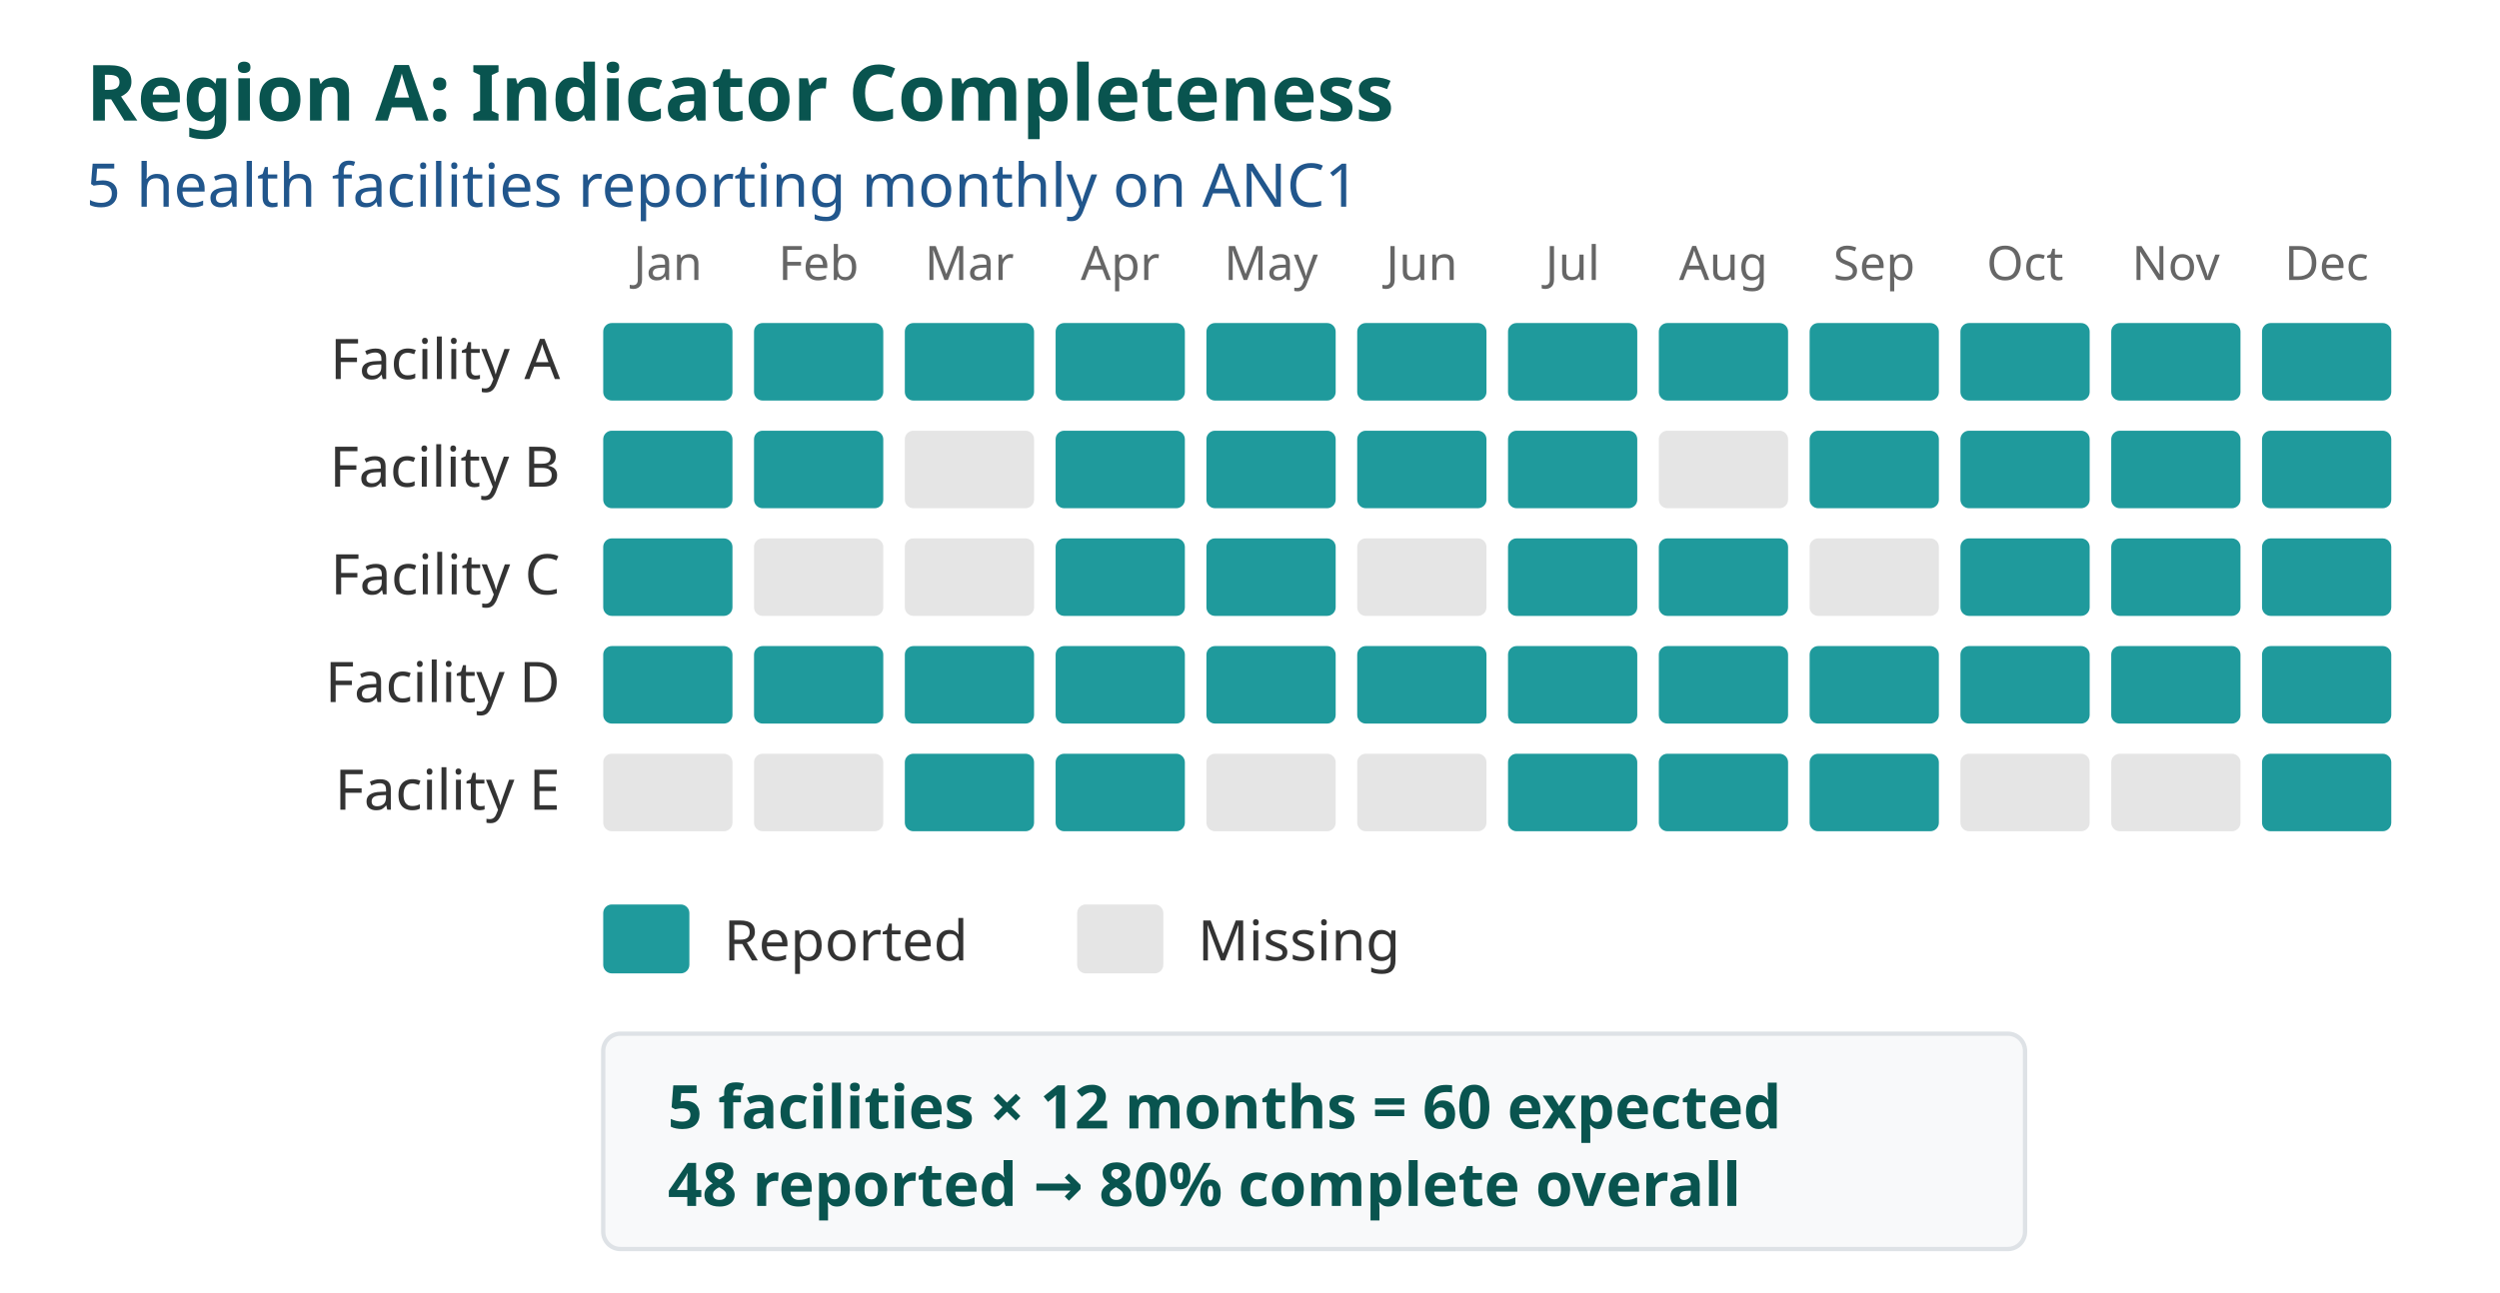
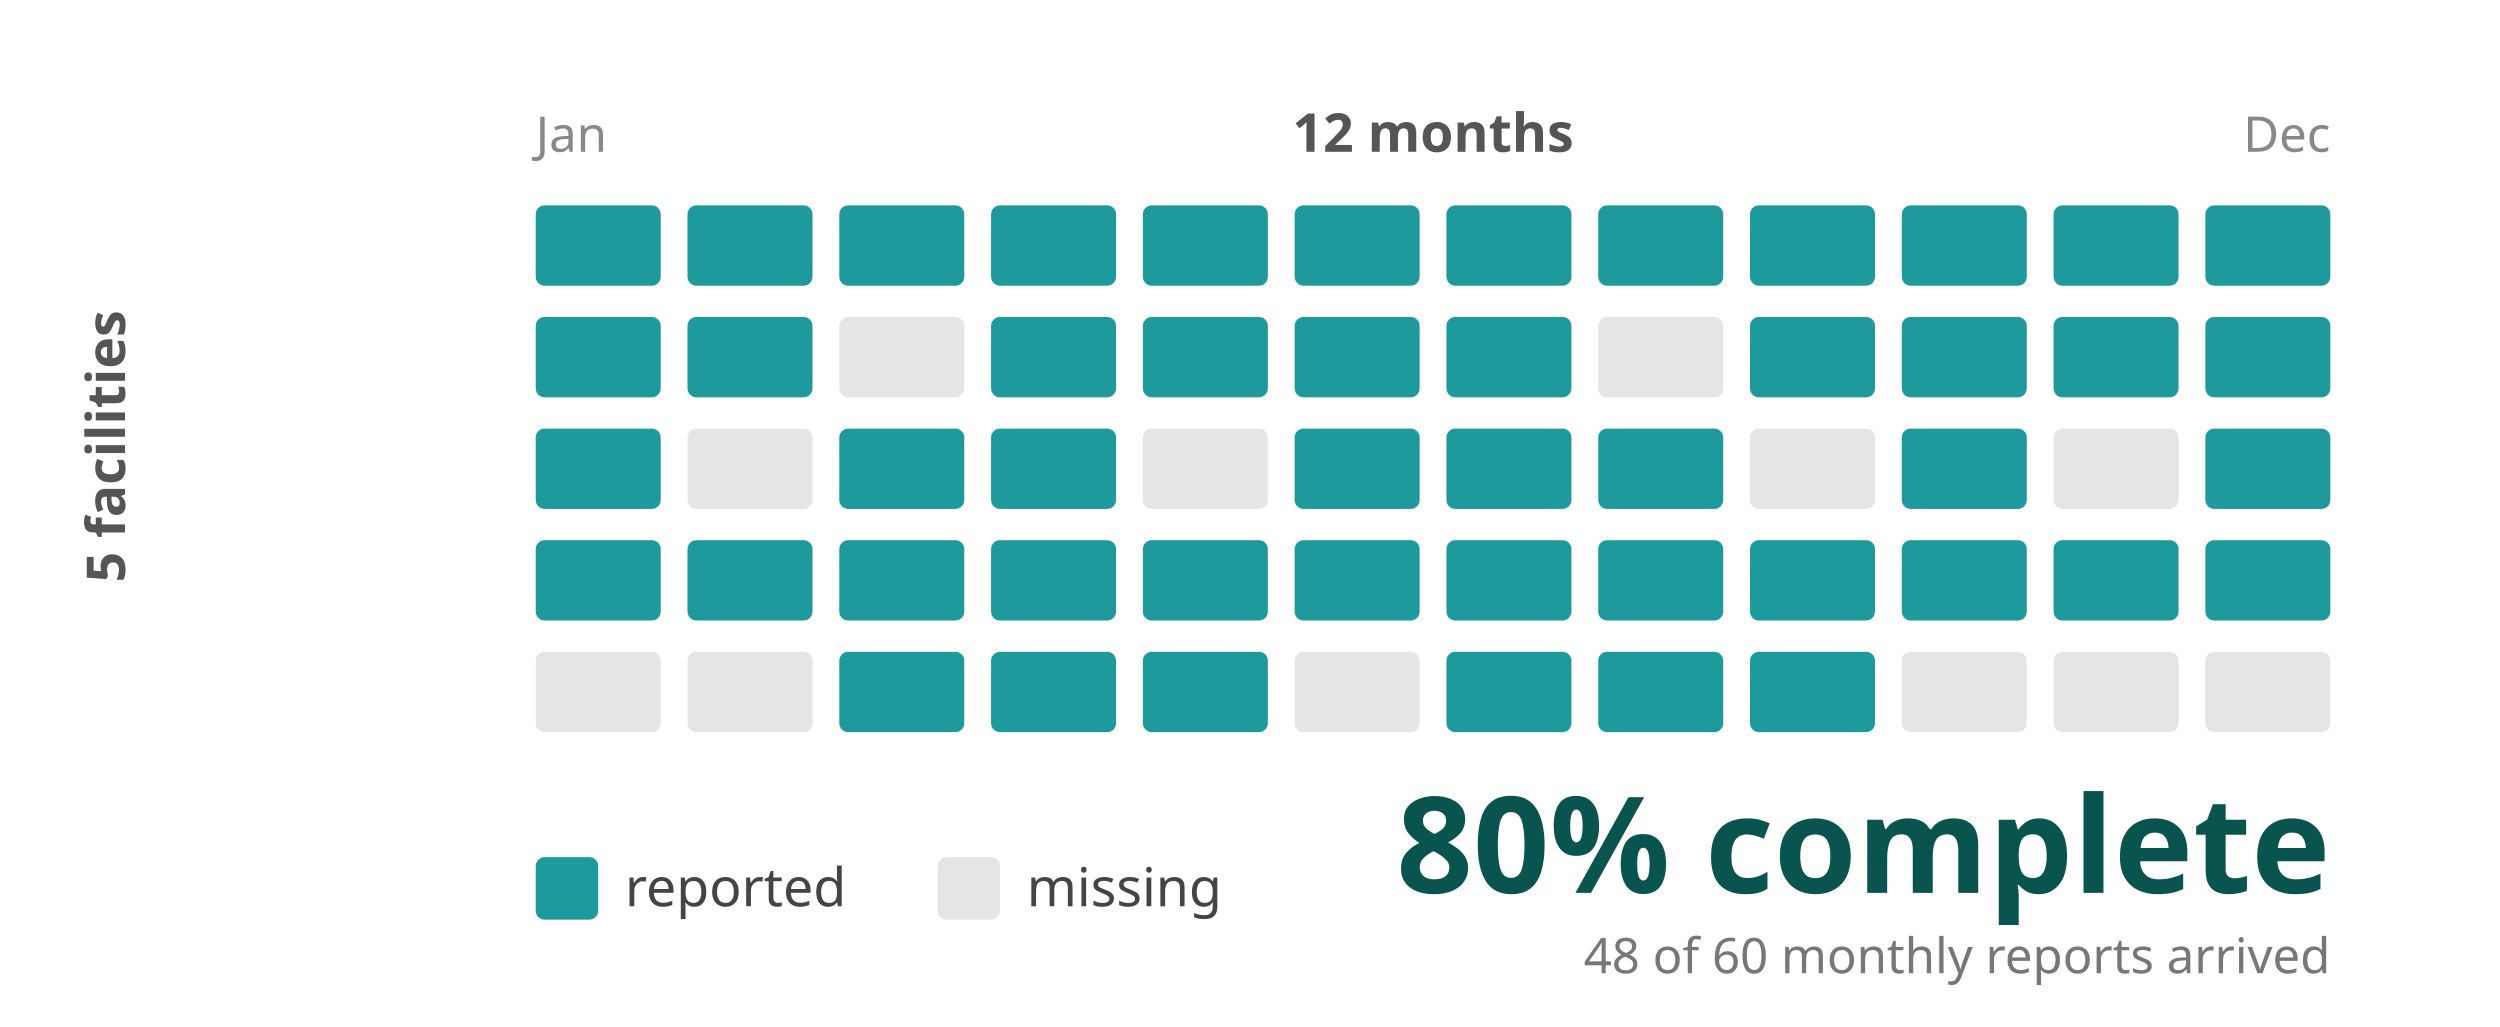
- <svg xmlns="http://www.w3.org/2000/svg" viewBox="0 0 580 300">
+ <svg xmlns="http://www.w3.org/2000/svg" viewBox="0 0 560 230" font-family="'Poppins', sans-serif">
  <defs>
    <style>
-       .title { font-family: 'Poppins', sans-serif; font-size: 18px; font-weight: 700; fill: #09544F; }
-       .subtitle { font-family: 'Poppins', sans-serif; font-size: 14px; fill: #21568C; }
-       .facility-label { font-family: 'Poppins', sans-serif; font-size: 13px; fill: #333; text-anchor: end; }
-       .month-label { font-family: 'Poppins', sans-serif; font-size: 11px; fill: #666; text-anchor: middle; }
      .cell-reported { fill: #1F9A9C; }
      .cell-missing { fill: #E5E5E5; }
-       .legend-text { font-family: 'Poppins', sans-serif; font-size: 13px; fill: #333; }
-       .stat-text { font-family: 'Poppins', sans-serif; font-size: 14px; fill: #09544F; font-weight: 600; }
+       .axis { font-size: 12px; font-weight: 600; fill: #555; }
+       .tick { font-size: 11px; fill: #888; }
+       .legend { font-size: 12px; fill: #444; }
+       .big { font-size: 30px; font-weight: 700; fill: #09544F; }
+       .small { font-size: 11px; fill: #777; }
    </style>
  </defs>
-   <text class="title" x="20" y="28">Region A: Indicator Completeness</text>
-   <text class="subtitle" x="20" y="48">5 health facilities reporting monthly on ANC1</text>
-   <text class="month-label" x="155" y="65">Jan</text>
-   <text class="month-label" x="190" y="65">Feb</text>
-   <text class="month-label" x="225" y="65">Mar</text>
-   <text class="month-label" x="260" y="65">Apr</text>
-   <text class="month-label" x="295" y="65">May</text>
-   <text class="month-label" x="330" y="65">Jun</text>
-   <text class="month-label" x="365" y="65">Jul</text>
-   <text class="month-label" x="400" y="65">Aug</text>
-   <text class="month-label" x="435" y="65">Sep</text>
-   <text class="month-label" x="470" y="65">Oct</text>
-   <text class="month-label" x="505" y="65">Nov</text>
-   <text class="month-label" x="540" y="65">Dec</text>
-   <text class="facility-label" x="130" y="88">Facility A</text>
-   <rect class="cell-reported" x="140" y="75" width="30" height="18" rx="2" />
-   <rect class="cell-reported" x="175" y="75" width="30" height="18" rx="2" />
-   <rect class="cell-reported" x="210" y="75" width="30" height="18" rx="2" />
-   <rect class="cell-reported" x="245" y="75" width="30" height="18" rx="2" />
-   <rect class="cell-reported" x="280" y="75" width="30" height="18" rx="2" />
-   <rect class="cell-reported" x="315" y="75" width="30" height="18" rx="2" />
-   <rect class="cell-reported" x="350" y="75" width="30" height="18" rx="2" />
-   <rect class="cell-reported" x="385" y="75" width="30" height="18" rx="2" />
-   <rect class="cell-reported" x="420" y="75" width="30" height="18" rx="2" />
-   <rect class="cell-reported" x="455" y="75" width="30" height="18" rx="2" />
-   <rect class="cell-reported" x="490" y="75" width="30" height="18" rx="2" />
-   <rect class="cell-reported" x="525" y="75" width="30" height="18" rx="2" />
-   <text class="facility-label" x="130" y="113">Facility B</text>
-   <rect class="cell-reported" x="140" y="100" width="30" height="18" rx="2" />
-   <rect class="cell-reported" x="175" y="100" width="30" height="18" rx="2" />
-   <rect class="cell-missing" x="210" y="100" width="30" height="18" rx="2" />
-   <rect class="cell-reported" x="245" y="100" width="30" height="18" rx="2" />
-   <rect class="cell-reported" x="280" y="100" width="30" height="18" rx="2" />
-   <rect class="cell-reported" x="315" y="100" width="30" height="18" rx="2" />
-   <rect class="cell-reported" x="350" y="100" width="30" height="18" rx="2" />
-   <rect class="cell-missing" x="385" y="100" width="30" height="18" rx="2" />
-   <rect class="cell-reported" x="420" y="100" width="30" height="18" rx="2" />
-   <rect class="cell-reported" x="455" y="100" width="30" height="18" rx="2" />
-   <rect class="cell-reported" x="490" y="100" width="30" height="18" rx="2" />
-   <rect class="cell-reported" x="525" y="100" width="30" height="18" rx="2" />
-   <text class="facility-label" x="130" y="138">Facility C</text>
-   <rect class="cell-reported" x="140" y="125" width="30" height="18" rx="2" />
-   <rect class="cell-missing" x="175" y="125" width="30" height="18" rx="2" />
-   <rect class="cell-missing" x="210" y="125" width="30" height="18" rx="2" />
-   <rect class="cell-reported" x="245" y="125" width="30" height="18" rx="2" />
-   <rect class="cell-reported" x="280" y="125" width="30" height="18" rx="2" />
-   <rect class="cell-missing" x="315" y="125" width="30" height="18" rx="2" />
-   <rect class="cell-reported" x="350" y="125" width="30" height="18" rx="2" />
-   <rect class="cell-reported" x="385" y="125" width="30" height="18" rx="2" />
-   <rect class="cell-missing" x="420" y="125" width="30" height="18" rx="2" />
-   <rect class="cell-reported" x="455" y="125" width="30" height="18" rx="2" />
-   <rect class="cell-reported" x="490" y="125" width="30" height="18" rx="2" />
-   <rect class="cell-reported" x="525" y="125" width="30" height="18" rx="2" />
-   <text class="facility-label" x="130" y="163">Facility D</text>
-   <rect class="cell-reported" x="140" y="150" width="30" height="18" rx="2" />
-   <rect class="cell-reported" x="175" y="150" width="30" height="18" rx="2" />
-   <rect class="cell-reported" x="210" y="150" width="30" height="18" rx="2" />
-   <rect class="cell-reported" x="245" y="150" width="30" height="18" rx="2" />
-   <rect class="cell-reported" x="280" y="150" width="30" height="18" rx="2" />
-   <rect class="cell-reported" x="315" y="150" width="30" height="18" rx="2" />
-   <rect class="cell-reported" x="350" y="150" width="30" height="18" rx="2" />
-   <rect class="cell-reported" x="385" y="150" width="30" height="18" rx="2" />
-   <rect class="cell-reported" x="420" y="150" width="30" height="18" rx="2" />
-   <rect class="cell-reported" x="455" y="150" width="30" height="18" rx="2" />
-   <rect class="cell-reported" x="490" y="150" width="30" height="18" rx="2" />
-   <rect class="cell-reported" x="525" y="150" width="30" height="18" rx="2" />
-   <text class="facility-label" x="130" y="188">Facility E</text>
-   <rect class="cell-missing" x="140" y="175" width="30" height="18" rx="2" />
-   <rect class="cell-missing" x="175" y="175" width="30" height="18" rx="2" />
-   <rect class="cell-reported" x="210" y="175" width="30" height="18" rx="2" />
-   <rect class="cell-reported" x="245" y="175" width="30" height="18" rx="2" />
-   <rect class="cell-missing" x="280" y="175" width="30" height="18" rx="2" />
-   <rect class="cell-missing" x="315" y="175" width="30" height="18" rx="2" />
-   <rect class="cell-reported" x="350" y="175" width="30" height="18" rx="2" />
-   <rect class="cell-reported" x="385" y="175" width="30" height="18" rx="2" />
-   <rect class="cell-reported" x="420" y="175" width="30" height="18" rx="2" />
-   <rect class="cell-missing" x="455" y="175" width="30" height="18" rx="2" />
-   <rect class="cell-missing" x="490" y="175" width="30" height="18" rx="2" />
-   <rect class="cell-reported" x="525" y="175" width="30" height="18" rx="2" />
-   <rect class="cell-reported" x="140" y="210" width="20" height="16" rx="2" />
-   <text class="legend-text" x="168" y="223">Reported</text>
-   <rect class="cell-missing" x="250" y="210" width="20" height="16" rx="2" />
-   <text class="legend-text" x="278" y="223">Missing</text>
-   <rect x="140" y="240" width="330" height="50" fill="#f8f9fa" stroke="#dee2e6" rx="4" />
-   <text class="stat-text" x="155" y="262">5 facilities × 12 months = 60 expected</text>
-   <text class="stat-text" x="155" y="280">48 reported → 80% complete overall</text>
+   <text class="axis" x="28" y="100" text-anchor="middle" transform="rotate(-90,28,100)">5 facilities</text>
+   <text class="tick" x="120" y="34" text-anchor="start">Jan</text>
+   <text class="tick" x="522" y="34" text-anchor="end">Dec</text>
+   <text class="axis" x="321" y="34" text-anchor="middle">12 months</text>
+   <rect class="cell-reported" x="120" y="46" width="28" height="18" rx="2" />
+   <rect class="cell-reported" x="154" y="46" width="28" height="18" rx="2" />
+   <rect class="cell-reported" x="188" y="46" width="28" height="18" rx="2" />
+   <rect class="cell-reported" x="222" y="46" width="28" height="18" rx="2" />
+   <rect class="cell-reported" x="256" y="46" width="28" height="18" rx="2" />
+   <rect class="cell-reported" x="290" y="46" width="28" height="18" rx="2" />
+   <rect class="cell-reported" x="324" y="46" width="28" height="18" rx="2" />
+   <rect class="cell-reported" x="358" y="46" width="28" height="18" rx="2" />
+   <rect class="cell-reported" x="392" y="46" width="28" height="18" rx="2" />
+   <rect class="cell-reported" x="426" y="46" width="28" height="18" rx="2" />
+   <rect class="cell-reported" x="460" y="46" width="28" height="18" rx="2" />
+   <rect class="cell-reported" x="494" y="46" width="28" height="18" rx="2" />
+   <rect class="cell-reported" x="120" y="71" width="28" height="18" rx="2" />
+   <rect class="cell-reported" x="154" y="71" width="28" height="18" rx="2" />
+   <rect class="cell-missing" x="188" y="71" width="28" height="18" rx="2" />
+   <rect class="cell-reported" x="222" y="71" width="28" height="18" rx="2" />
+   <rect class="cell-reported" x="256" y="71" width="28" height="18" rx="2" />
+   <rect class="cell-reported" x="290" y="71" width="28" height="18" rx="2" />
+   <rect class="cell-reported" x="324" y="71" width="28" height="18" rx="2" />
+   <rect class="cell-missing" x="358" y="71" width="28" height="18" rx="2" />
+   <rect class="cell-reported" x="392" y="71" width="28" height="18" rx="2" />
+   <rect class="cell-reported" x="426" y="71" width="28" height="18" rx="2" />
+   <rect class="cell-reported" x="460" y="71" width="28" height="18" rx="2" />
+   <rect class="cell-reported" x="494" y="71" width="28" height="18" rx="2" />
+   <rect class="cell-reported" x="120" y="96" width="28" height="18" rx="2" />
+   <rect class="cell-missing" x="154" y="96" width="28" height="18" rx="2" />
+   <rect class="cell-reported" x="188" y="96" width="28" height="18" rx="2" />
+   <rect class="cell-reported" x="222" y="96" width="28" height="18" rx="2" />
+   <rect class="cell-missing" x="256" y="96" width="28" height="18" rx="2" />
+   <rect class="cell-reported" x="290" y="96" width="28" height="18" rx="2" />
+   <rect class="cell-reported" x="324" y="96" width="28" height="18" rx="2" />
+   <rect class="cell-reported" x="358" y="96" width="28" height="18" rx="2" />
+   <rect class="cell-missing" x="392" y="96" width="28" height="18" rx="2" />
+   <rect class="cell-reported" x="426" y="96" width="28" height="18" rx="2" />
+   <rect class="cell-missing" x="460" y="96" width="28" height="18" rx="2" />
+   <rect class="cell-reported" x="494" y="96" width="28" height="18" rx="2" />
+   <rect class="cell-reported" x="120" y="121" width="28" height="18" rx="2" />
+   <rect class="cell-reported" x="154" y="121" width="28" height="18" rx="2" />
+   <rect class="cell-reported" x="188" y="121" width="28" height="18" rx="2" />
+   <rect class="cell-reported" x="222" y="121" width="28" height="18" rx="2" />
+   <rect class="cell-reported" x="256" y="121" width="28" height="18" rx="2" />
+   <rect class="cell-reported" x="290" y="121" width="28" height="18" rx="2" />
+   <rect class="cell-reported" x="324" y="121" width="28" height="18" rx="2" />
+   <rect class="cell-reported" x="358" y="121" width="28" height="18" rx="2" />
+   <rect class="cell-reported" x="392" y="121" width="28" height="18" rx="2" />
+   <rect class="cell-reported" x="426" y="121" width="28" height="18" rx="2" />
+   <rect class="cell-reported" x="460" y="121" width="28" height="18" rx="2" />
+   <rect class="cell-reported" x="494" y="121" width="28" height="18" rx="2" />
+   <rect class="cell-missing" x="120" y="146" width="28" height="18" rx="2" />
+   <rect class="cell-missing" x="154" y="146" width="28" height="18" rx="2" />
+   <rect class="cell-reported" x="188" y="146" width="28" height="18" rx="2" />
+   <rect class="cell-reported" x="222" y="146" width="28" height="18" rx="2" />
+   <rect class="cell-reported" x="256" y="146" width="28" height="18" rx="2" />
+   <rect class="cell-missing" x="290" y="146" width="28" height="18" rx="2" />
+   <rect class="cell-reported" x="324" y="146" width="28" height="18" rx="2" />
+   <rect class="cell-reported" x="358" y="146" width="28" height="18" rx="2" />
+   <rect class="cell-reported" x="392" y="146" width="28" height="18" rx="2" />
+   <rect class="cell-missing" x="426" y="146" width="28" height="18" rx="2" />
+   <rect class="cell-missing" x="460" y="146" width="28" height="18" rx="2" />
+   <rect class="cell-missing" x="494" y="146" width="28" height="18" rx="2" />
+   <rect class="cell-reported" x="120" y="192" width="14" height="14" rx="2" />
+   <text class="legend" x="140" y="203">reported</text>
+   <rect class="cell-missing" x="210" y="192" width="14" height="14" rx="2" />
+   <text class="legend" x="230" y="203">missing</text>
+   <text class="big" x="522" y="200" text-anchor="end">80% complete</text>
+   <text class="small" x="522" y="218" text-anchor="end">48 of 60 monthly reports arrived</text>
</svg>
